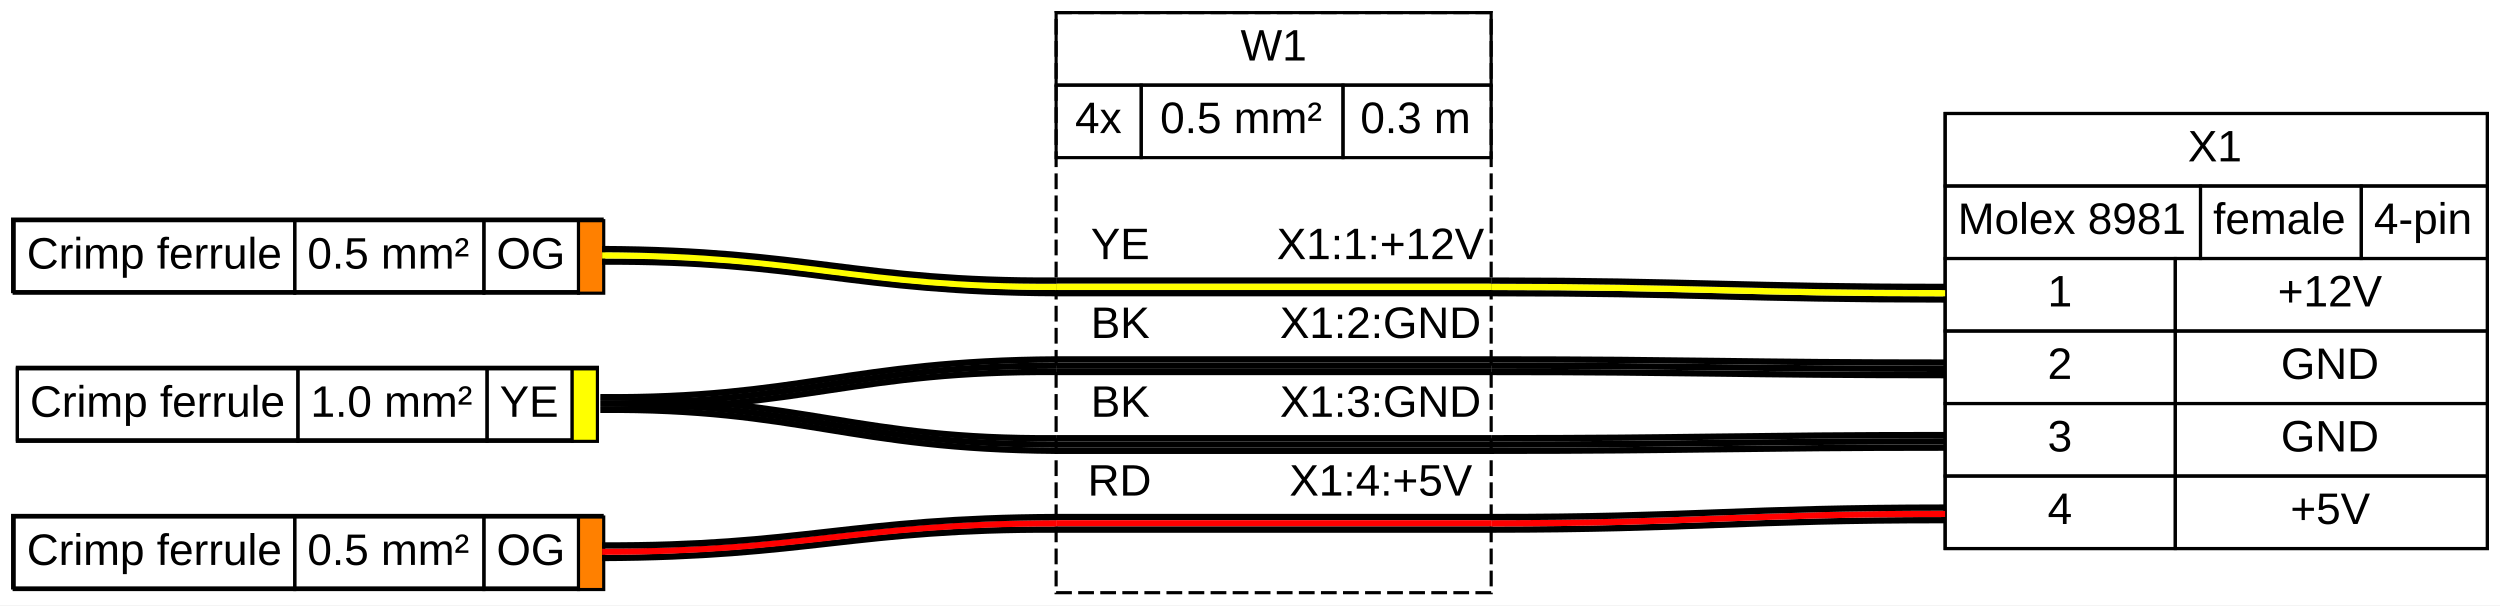
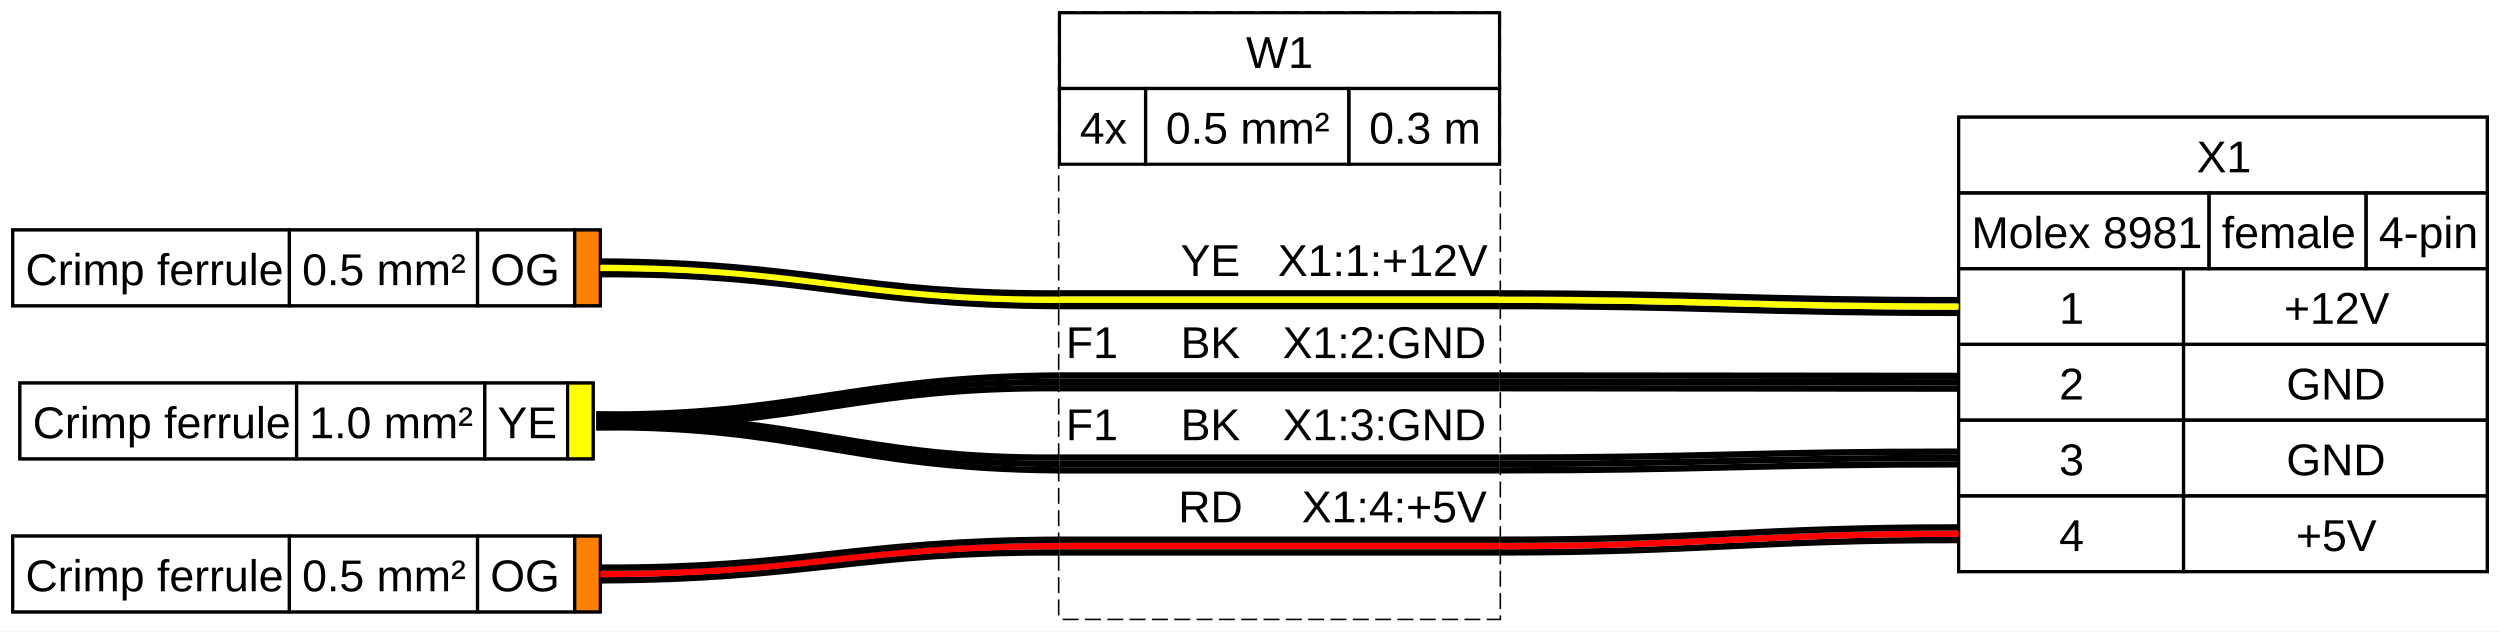
- <svg xmlns="http://www.w3.org/2000/svg" width="793pt" height="192pt" viewBox="0.00 0.00 793.00 192.00">
-   <g id="graph0" class="graph" transform="scale(1 1) rotate(0) translate(4 188)">
-     <polygon fill="#ffffff" stroke="transparent" points="-4,4 -4,-188 789,-188 789,4 -4,4" />
+ <svg xmlns="http://www.w3.org/2000/svg" width="784pt" height="198pt" viewBox="0.00 0.00 784.00 198.00">
+   <g id="graph0" class="graph" transform="scale(1 1) rotate(0) translate(4 194)">
+     <polygon fill="#ffffff" stroke="none" points="-4,4 -4,-194 780,-194 780,4 -4,4" />
    <g id="node1" class="node">
-       <polygon fill="#ffffff" stroke="black" points="187,-118.5 0,-118.5 0,-95.5 187,-95.5 187,-118.5" />
-       <polygon fill="none" stroke="black" points="0.5,-95 0.5,-118 89.5,-118 89.5,-95 0.5,-95" />
-       <text text-anchor="start" x="4.5" y="-102.8" font-family="arial" font-size="14.00">Crimp ferrule</text>
-       <polygon fill="none" stroke="black" points="89.5,-95 89.5,-118 149.5,-118 149.5,-95 89.5,-95" />
-       <text text-anchor="start" x="93.5" y="-102.8" font-family="arial" font-size="14.00">0.5 mm²</text>
-       <polygon fill="none" stroke="black" points="149.5,-95 149.5,-118 179.5,-118 179.5,-95 149.5,-95" />
-       <text text-anchor="start" x="153.5" y="-102.8" font-family="arial" font-size="14.00">OG</text>
-       <polygon fill="#ff8000" stroke="transparent" points="179.5,-95 179.5,-118 187.5,-118 187.5,-95 179.5,-95" />
-       <polygon fill="none" stroke="black" points="179.5,-95 179.5,-118 187.5,-118 187.5,-95 179.5,-95" />
+       <polygon fill="#ffffff" stroke="black" points="184.25,-121.88 0,-121.88 0,-98.12 184.25,-98.12 184.25,-121.88" />
+       <polygon fill="#ffffff" stroke="none" points="0,-98.12 0,-121.88 184.25,-121.88 184.25,-98.12 0,-98.12" />
+       <polygon fill="none" stroke="black" points="0,-98.12 0,-121.88 86.75,-121.88 86.75,-98.12 0,-98.12" />
+       <text text-anchor="start" x="4" y="-104.58" font-family="arial" font-size="14.00">Crimp ferrule</text>
+       <polygon fill="none" stroke="black" points="86.75,-98.12 86.75,-121.88 145.75,-121.88 145.75,-98.12 86.75,-98.12" />
+       <text text-anchor="start" x="90.75" y="-104.58" font-family="arial" font-size="14.00">0.5 mm²</text>
+       <polygon fill="none" stroke="black" points="145.75,-98.12 145.75,-121.88 176.25,-121.88 176.25,-98.12 145.75,-98.12" />
+       <text text-anchor="start" x="149.75" y="-104.58" font-family="arial" font-size="14.00">OG</text>
+       <polygon fill="#ff8000" stroke="none" points="176.25,-98.12 176.25,-121.88 184.25,-121.88 184.25,-98.12 176.25,-98.12" />
+       <polygon fill="none" stroke="black" points="176.25,-98.12 176.25,-121.88 184.25,-121.88 184.25,-98.12 176.25,-98.12" />
    </g>
    <g id="node5" class="node">
-       <polygon fill="#ffffff" stroke="black" stroke-dasharray="5,2" points="469,-184 331,-184 331,0 469,0 469,-184" />
-       <polygon fill="none" stroke="black" points="331,-161 331,-184 469,-184 469,-161 331,-161" />
-       <text text-anchor="start" x="389.5" y="-168.8" font-family="arial" font-size="14.00">W1</text>
-       <polygon fill="none" stroke="black" points="331,-138 331,-161 358,-161 358,-138 331,-138" />
-       <text text-anchor="start" x="337" y="-145.8" font-family="arial" font-size="14.00">4x</text>
-       <polygon fill="none" stroke="black" points="358,-138 358,-161 422,-161 422,-138 358,-138" />
-       <text text-anchor="start" x="364" y="-145.8" font-family="arial" font-size="14.00">0.5 mm²</text>
-       <polygon fill="none" stroke="black" points="422,-138 422,-161 469,-161 469,-138 422,-138" />
-       <text text-anchor="start" x="427.5" y="-145.8" font-family="arial" font-size="14.00">0.3 m</text>
-       <text text-anchor="start" x="333" y="-124.8" font-family="arial" font-size="14.00"> </text>
-       <text text-anchor="start" x="342" y="-105.8" font-family="arial" font-size="14.00">     YE    </text>
-       <text text-anchor="start" x="401" y="-105.8" font-family="arial" font-size="14.00">X1:1:+12V</text>
-       <polygon fill="#000000" stroke="transparent" points="331,-98 331,-100 469,-100 469,-98 331,-98" />
-       <polygon fill="#ffff00" stroke="transparent" points="331,-96 331,-98 469,-98 469,-96 331,-96" />
-       <polygon fill="#000000" stroke="transparent" points="331,-94 331,-96 469,-96 469,-94 331,-94" />
-       <text text-anchor="start" x="342" y="-80.8" font-family="arial" font-size="14.00">     BK    </text>
-       <text text-anchor="start" x="402" y="-80.8" font-family="arial" font-size="14.00">X1:2:GND</text>
-       <polygon fill="#000000" stroke="transparent" points="331,-73 331,-75 469,-75 469,-73 331,-73" />
-       <polygon fill="#000000" stroke="transparent" points="331,-71 331,-73 469,-73 469,-71 331,-71" />
-       <polygon fill="#000000" stroke="transparent" points="331,-69 331,-71 469,-71 469,-69 331,-69" />
-       <text text-anchor="start" x="342" y="-55.8" font-family="arial" font-size="14.00">     BK    </text>
-       <text text-anchor="start" x="402" y="-55.8" font-family="arial" font-size="14.00">X1:3:GND</text>
-       <polygon fill="#000000" stroke="transparent" points="331,-48 331,-50 469,-50 469,-48 331,-48" />
-       <polygon fill="#000000" stroke="transparent" points="331,-46 331,-48 469,-48 469,-46 331,-46" />
-       <polygon fill="#000000" stroke="transparent" points="331,-44 331,-46 469,-46 469,-44 331,-44" />
-       <text text-anchor="start" x="341" y="-30.8" font-family="arial" font-size="14.00">     RD    </text>
-       <text text-anchor="start" x="405" y="-30.8" font-family="arial" font-size="14.00">X1:4:+5V</text>
-       <polygon fill="#000000" stroke="transparent" points="331,-23 331,-25 469,-25 469,-23 331,-23" />
-       <polygon fill="#ff0000" stroke="transparent" points="331,-21 331,-23 469,-23 469,-21 331,-21" />
-       <polygon fill="#000000" stroke="transparent" points="331,-19 331,-21 469,-21 469,-19 331,-19" />
-       <text text-anchor="start" x="333" y="-5.8" font-family="arial" font-size="14.00"> </text>
+       <polygon fill="#ffffff" stroke="black" stroke-dasharray="5,2" points="466.25,-190 328.25,-190 328.25,0 466.25,0 466.25,-190" />
+       <polygon fill="#ffffff" stroke="none" points="328.25,0 328.25,-190 466.25,-190 466.25,0 328.25,0" />
+       <polygon fill="none" stroke="black" points="328.25,-166.25 328.25,-190 466.25,-190 466.25,-166.25 328.25,-166.25" />
+       <text text-anchor="start" x="386.75" y="-172.7" font-family="arial" font-size="14.00">W1</text>
+       <polygon fill="none" stroke="black" points="328.25,-142.5 328.25,-166.25 355.25,-166.25 355.25,-142.5 328.25,-142.5" />
+       <text text-anchor="start" x="334.62" y="-148.95" font-family="arial" font-size="14.00">4x</text>
+       <polygon fill="none" stroke="black" points="355.25,-142.5 355.25,-166.25 419,-166.25 419,-142.5 355.25,-142.5" />
+       <text text-anchor="start" x="361.62" y="-148.95" font-family="arial" font-size="14.00">0.5 mm²</text>
+       <polygon fill="none" stroke="black" points="419,-142.5 419,-166.25 466.25,-166.25 466.25,-142.5 419,-142.5" />
+       <text text-anchor="start" x="425.38" y="-148.95" font-family="arial" font-size="14.00">0.3 m</text>
+       <text text-anchor="start" x="338.12" y="-127.2" font-family="arial" font-size="14.00"> </text>
+       <text text-anchor="start" x="330.25" y="-107.45" font-family="arial" font-size="14.00"> </text>
+       <text text-anchor="start" x="353.75" y="-107.45" font-family="arial" font-size="14.00"> </text>
+       <text text-anchor="start" x="366.25" y="-107.45" font-family="arial" font-size="14.00">YE</text>
+       <text text-anchor="start" x="389" y="-107.45" font-family="arial" font-size="14.00"> </text>
+       <text text-anchor="start" x="396.75" y="-107.45" font-family="arial" font-size="14.00">X1:1:+12V </text>
+       <polygon fill="#000000" stroke="none" points="328.25,-101 328.25,-103 466.25,-103 466.25,-101 328.25,-101" />
+       <polygon fill="#ffff00" stroke="none" points="328.25,-99 328.25,-101 466.25,-101 466.25,-99 328.25,-99" />
+       <polygon fill="#000000" stroke="none" points="328.25,-97 328.25,-99 466.25,-99 466.25,-97 328.25,-97" />
+       <text text-anchor="start" x="330.25" y="-81.7" font-family="arial" font-size="14.00"> F1</text>
+       <text text-anchor="start" x="353.75" y="-81.7" font-family="arial" font-size="14.00"> </text>
+       <text text-anchor="start" x="366.25" y="-81.7" font-family="arial" font-size="14.00">BK</text>
+       <text text-anchor="start" x="389" y="-81.7" font-family="arial" font-size="14.00"> </text>
+       <text text-anchor="start" x="398.25" y="-81.7" font-family="arial" font-size="14.00">X1:2:GND </text>
+       <polygon fill="#000000" stroke="none" points="328.25,-75.25 328.25,-77.25 466.25,-77.25 466.25,-75.25 328.25,-75.25" />
+       <polygon fill="#000000" stroke="none" points="328.25,-73.25 328.25,-75.25 466.25,-75.25 466.25,-73.25 328.25,-73.25" />
+       <polygon fill="#000000" stroke="none" points="328.25,-71.25 328.25,-73.25 466.25,-73.25 466.25,-71.25 328.25,-71.25" />
+       <text text-anchor="start" x="330.25" y="-55.95" font-family="arial" font-size="14.00"> F1</text>
+       <text text-anchor="start" x="353.75" y="-55.95" font-family="arial" font-size="14.00"> </text>
+       <text text-anchor="start" x="366.25" y="-55.95" font-family="arial" font-size="14.00">BK</text>
+       <text text-anchor="start" x="389" y="-55.95" font-family="arial" font-size="14.00"> </text>
+       <text text-anchor="start" x="398.25" y="-55.95" font-family="arial" font-size="14.00">X1:3:GND </text>
+       <polygon fill="#000000" stroke="none" points="328.25,-49.5 328.25,-51.5 466.25,-51.5 466.25,-49.5 328.25,-49.5" />
+       <polygon fill="#000000" stroke="none" points="328.25,-47.5 328.25,-49.5 466.25,-49.5 466.25,-47.5 328.25,-47.5" />
+       <polygon fill="#000000" stroke="none" points="328.25,-45.5 328.25,-47.5 466.25,-47.5 466.25,-45.5 328.25,-45.5" />
+       <text text-anchor="start" x="330.25" y="-30.2" font-family="arial" font-size="14.00"> </text>
+       <text text-anchor="start" x="353.75" y="-30.2" font-family="arial" font-size="14.00"> </text>
+       <text text-anchor="start" x="365.5" y="-30.2" font-family="arial" font-size="14.00">RD</text>
+       <text text-anchor="start" x="389" y="-30.2" font-family="arial" font-size="14.00"> </text>
+       <text text-anchor="start" x="404.25" y="-30.2" font-family="arial" font-size="14.00">X1:4:+5V </text>
+       <polygon fill="#000000" stroke="none" points="328.25,-23.75 328.25,-25.75 466.25,-25.75 466.25,-23.75 328.25,-23.75" />
+       <polygon fill="#ff0000" stroke="none" points="328.25,-21.75 328.25,-23.75 466.25,-23.75 466.25,-21.75 328.25,-21.75" />
+       <polygon fill="#000000" stroke="none" points="328.25,-19.75 328.25,-21.75 466.25,-21.75 466.25,-19.75 328.25,-19.75" />
+       <text text-anchor="start" x="338.12" y="-4.45" font-family="arial" font-size="14.00"> </text>
    </g>
    <g id="edge1" class="edge">
-       <path fill="none" stroke="#000000" stroke-width="2" d="M187,-105C250.08,-105.31 265.77,-95.31 331,-95" />
-       <path fill="none" stroke="#ffff00" stroke-width="2" d="M187,-107C251.15,-107 266.85,-97 331,-97" />
-       <path fill="none" stroke="#000000" stroke-width="2" d="M187,-109C252.23,-108.69 267.92,-98.69 331,-99" />
+       <path fill="none" stroke="#000000" stroke-width="2" d="M184.25,-108C247.33,-108.31 263.02,-98.31 328.25,-98" />
+       <path fill="none" stroke="#ffff00" stroke-width="2" d="M184.25,-110C248.4,-110 264.1,-100 328.25,-100" />
+       <path fill="none" stroke="#000000" stroke-width="2" d="M184.25,-112C249.48,-111.69 265.17,-101.69 328.25,-102" />
    </g>
    <g id="node2" class="node">
-       <polygon fill="#ffffff" stroke="black" points="185.5,-71.5 1.5,-71.5 1.5,-48.5 185.5,-48.5 185.5,-71.5" />
-       <polygon fill="none" stroke="black" points="1.5,-48 1.5,-71 90.5,-71 90.5,-48 1.5,-48" />
-       <text text-anchor="start" x="5.5" y="-55.8" font-family="arial" font-size="14.00">Crimp ferrule</text>
-       <polygon fill="none" stroke="black" points="90.5,-48 90.5,-71 150.5,-71 150.5,-48 90.5,-48" />
-       <text text-anchor="start" x="94.5" y="-55.8" font-family="arial" font-size="14.00">1.0 mm²</text>
-       <polygon fill="none" stroke="black" points="150.5,-48 150.5,-71 177.5,-71 177.5,-48 150.5,-48" />
-       <text text-anchor="start" x="154.5" y="-55.8" font-family="arial" font-size="14.00">YE</text>
-       <polygon fill="#ffff00" stroke="transparent" points="177.5,-48 177.5,-71 185.5,-71 185.5,-48 177.5,-48" />
-       <polygon fill="none" stroke="black" points="177.5,-48 177.5,-71 185.5,-71 185.5,-48 177.5,-48" />
+       <polygon fill="#ffffff" stroke="black" points="182,-73.88 2.25,-73.88 2.25,-50.12 182,-50.12 182,-73.88" />
+       <polygon fill="#ffffff" stroke="none" points="2.25,-50.12 2.25,-73.88 182,-73.88 182,-50.12 2.25,-50.12" />
+       <polygon fill="none" stroke="black" points="2.25,-50.12 2.25,-73.88 89,-73.88 89,-50.12 2.25,-50.12" />
+       <text text-anchor="start" x="6.25" y="-56.58" font-family="arial" font-size="14.00">Crimp ferrule</text>
+       <polygon fill="none" stroke="black" points="89,-50.12 89,-73.88 148,-73.88 148,-50.12 89,-50.12" />
+       <text text-anchor="start" x="93" y="-56.58" font-family="arial" font-size="14.00">1.0 mm²</text>
+       <polygon fill="none" stroke="black" points="148,-50.12 148,-73.88 174,-73.88 174,-50.12 148,-50.12" />
+       <text text-anchor="start" x="152" y="-56.58" font-family="arial" font-size="14.00">YE</text>
+       <polygon fill="#ffff00" stroke="none" points="174,-50.12 174,-73.88 182,-73.88 182,-50.12 174,-50.12" />
+       <polygon fill="none" stroke="black" points="174,-50.12 174,-73.88 182,-73.88 182,-50.12 174,-50.12" />
    </g>
    <g id="edge3" class="edge">
-       <path fill="none" stroke="#000000" stroke-width="2" d="M186.5,-58C252.16,-58.41 267.78,-70.41 331,-70" />
-       <path fill="none" stroke="#000000" stroke-width="2" d="M186.5,-60C250.94,-60 266.56,-72 331,-72" />
-       <path fill="none" stroke="#000000" stroke-width="2" d="M186.5,-62C249.72,-61.59 265.34,-73.59 331,-74" />
+       <path fill="none" stroke="#000000" stroke-width="2" d="M183,-60C249.02,-60.42 264.7,-72.67 328.25,-72.25" />
+       <path fill="none" stroke="#000000" stroke-width="2" d="M183,-62C247.78,-62 263.47,-74.25 328.25,-74.25" />
+       <path fill="none" stroke="#000000" stroke-width="2" d="M183,-64C246.55,-63.58 262.23,-75.83 328.25,-76.25" />
    </g>
    <g id="edge5" class="edge">
-       <path fill="none" stroke="#000000" stroke-width="2" d="M186.5,-58C249.7,-58.47 265.23,-45.47 331,-45" />
-       <path fill="none" stroke="#000000" stroke-width="2" d="M186.5,-60C250.98,-60 266.52,-47 331,-47" />
-       <path fill="none" stroke="#000000" stroke-width="2" d="M186.5,-62C252.27,-61.53 267.8,-48.53 331,-49" />
+       <path fill="none" stroke="#000000" stroke-width="2" d="M183,-60C246.52,-60.49 262.11,-46.99 328.25,-46.5" />
+       <path fill="none" stroke="#000000" stroke-width="2" d="M183,-62C247.83,-62 263.42,-48.5 328.25,-48.5" />
+       <path fill="none" stroke="#000000" stroke-width="2" d="M183,-64C249.14,-63.51 264.73,-50.01 328.25,-50.5" />
    </g>
    <g id="node3" class="node">
-       <polygon fill="#ffffff" stroke="black" points="187,-24.5 0,-24.5 0,-1.5 187,-1.5 187,-24.5" />
-       <polygon fill="none" stroke="black" points="0.5,-1 0.5,-24 89.5,-24 89.5,-1 0.5,-1" />
-       <text text-anchor="start" x="4.5" y="-8.8" font-family="arial" font-size="14.00">Crimp ferrule</text>
-       <polygon fill="none" stroke="black" points="89.5,-1 89.5,-24 149.5,-24 149.5,-1 89.5,-1" />
-       <text text-anchor="start" x="93.5" y="-8.8" font-family="arial" font-size="14.00">0.5 mm²</text>
-       <polygon fill="none" stroke="black" points="149.5,-1 149.5,-24 179.5,-24 179.5,-1 149.5,-1" />
-       <text text-anchor="start" x="153.5" y="-8.8" font-family="arial" font-size="14.00">OG</text>
-       <polygon fill="#ff8000" stroke="transparent" points="179.5,-1 179.5,-24 187.5,-24 187.5,-1 179.5,-1" />
-       <polygon fill="none" stroke="black" points="179.5,-1 179.5,-24 187.5,-24 187.5,-1 179.5,-1" />
+       <polygon fill="#ffffff" stroke="black" points="184.25,-25.88 0,-25.88 0,-2.12 184.25,-2.12 184.25,-25.88" />
+       <polygon fill="#ffffff" stroke="none" points="0,-2.12 0,-25.88 184.25,-25.88 184.25,-2.12 0,-2.12" />
+       <polygon fill="none" stroke="black" points="0,-2.12 0,-25.88 86.75,-25.88 86.75,-2.12 0,-2.12" />
+       <text text-anchor="start" x="4" y="-8.57" font-family="arial" font-size="14.00">Crimp ferrule</text>
+       <polygon fill="none" stroke="black" points="86.75,-2.12 86.75,-25.88 145.75,-25.88 145.75,-2.12 86.75,-2.12" />
+       <text text-anchor="start" x="90.75" y="-8.57" font-family="arial" font-size="14.00">0.5 mm²</text>
+       <polygon fill="none" stroke="black" points="145.75,-2.12 145.75,-25.88 176.25,-25.88 176.25,-2.12 145.75,-2.12" />
+       <text text-anchor="start" x="149.75" y="-8.57" font-family="arial" font-size="14.00">OG</text>
+       <polygon fill="#ff8000" stroke="none" points="176.25,-2.12 176.25,-25.88 184.25,-25.88 184.25,-2.12 176.25,-2.12" />
+       <polygon fill="none" stroke="black" points="176.25,-2.12 176.25,-25.88 184.25,-25.88 184.25,-2.12 176.25,-2.12" />
    </g>
    <g id="edge7" class="edge">
-       <path fill="none" stroke="#000000" stroke-width="2" d="M187,-11C252.12,-11.26 267.87,-20.26 331,-20" />
-       <path fill="none" stroke="#ff0000" stroke-width="2" d="M187,-13C251.12,-13 266.88,-22 331,-22" />
-       <path fill="none" stroke="#000000" stroke-width="2" d="M187,-15C250.13,-14.74 265.88,-23.74 331,-24" />
+       <path fill="none" stroke="#000000" stroke-width="2" d="M184.25,-12C249.34,-12.25 265.1,-21 328.25,-20.75" />
+       <path fill="none" stroke="#ff0000" stroke-width="2" d="M184.25,-14C248.37,-14 264.13,-22.75 328.25,-22.75" />
+       <path fill="none" stroke="#000000" stroke-width="2" d="M184.25,-16C247.4,-15.75 263.16,-24.5 328.25,-24.75" />
    </g>
    <g id="node4" class="node">
-       <polygon fill="#ffffff" stroke="black" points="785,-152 613,-152 613,-14 785,-14 785,-152" />
-       <polygon fill="none" stroke="black" points="613,-129 613,-152 785,-152 785,-129 613,-129" />
-       <text text-anchor="start" x="690" y="-136.8" font-family="arial" font-size="14.00">X1</text>
-       <polygon fill="none" stroke="black" points="613,-106 613,-129 694,-129 694,-106 613,-106" />
-       <text text-anchor="start" x="617" y="-113.8" font-family="arial" font-size="14.00">Molex 8981</text>
-       <polygon fill="none" stroke="black" points="694,-106 694,-129 745,-129 745,-106 694,-106" />
-       <text text-anchor="start" x="698" y="-113.8" font-family="arial" font-size="14.00">female</text>
-       <polygon fill="none" stroke="black" points="745,-106 745,-129 785,-129 785,-106 745,-106" />
-       <text text-anchor="start" x="749" y="-113.8" font-family="arial" font-size="14.00">4-pin</text>
-       <polygon fill="none" stroke="black" points="613,-83 613,-106 686,-106 686,-83 613,-83" />
-       <text text-anchor="start" x="645.5" y="-90.8" font-family="arial" font-size="14.00">1</text>
-       <polygon fill="none" stroke="black" points="686,-83 686,-106 785,-106 785,-83 686,-83" />
-       <text text-anchor="start" x="718.5" y="-90.8" font-family="arial" font-size="14.00">+12V</text>
-       <polygon fill="none" stroke="black" points="613,-60 613,-83 686,-83 686,-60 613,-60" />
-       <text text-anchor="start" x="645.5" y="-67.8" font-family="arial" font-size="14.00">2</text>
-       <polygon fill="none" stroke="black" points="686,-60 686,-83 785,-83 785,-60 686,-60" />
-       <text text-anchor="start" x="719.5" y="-67.8" font-family="arial" font-size="14.00">GND</text>
-       <polygon fill="none" stroke="black" points="613,-37 613,-60 686,-60 686,-37 613,-37" />
-       <text text-anchor="start" x="645.5" y="-44.8" font-family="arial" font-size="14.00">3</text>
-       <polygon fill="none" stroke="black" points="686,-37 686,-60 785,-60 785,-37 686,-37" />
-       <text text-anchor="start" x="719.5" y="-44.8" font-family="arial" font-size="14.00">GND</text>
-       <polygon fill="none" stroke="black" points="613,-14 613,-37 686,-37 686,-14 613,-14" />
-       <text text-anchor="start" x="645.5" y="-21.8" font-family="arial" font-size="14.00">4</text>
-       <polygon fill="none" stroke="black" points="686,-14 686,-37 785,-37 785,-14 686,-14" />
-       <text text-anchor="start" x="722.5" y="-21.8" font-family="arial" font-size="14.00">+5V</text>
+       <polygon fill="#ffffff" stroke="black" points="776,-157.25 610.25,-157.25 610.25,-14.75 776,-14.75 776,-157.25" />
+       <polygon fill="#ffffff" stroke="none" points="610.25,-14.75 610.25,-157.25 776,-157.25 776,-14.75 610.25,-14.75" />
+       <polygon fill="none" stroke="black" points="610.25,-133.5 610.25,-157.25 776,-157.25 776,-133.5 610.25,-133.5" />
+       <text text-anchor="start" x="684.88" y="-139.95" font-family="arial" font-size="14.00">X1</text>
+       <polygon fill="none" stroke="black" points="610.25,-109.75 610.25,-133.5 688.75,-133.5 688.75,-109.75 610.25,-109.75" />
+       <text text-anchor="start" x="614.25" y="-116.2" font-family="arial" font-size="14.00">Molex 8981</text>
+       <polygon fill="none" stroke="black" points="688.75,-109.75 688.75,-133.5 738,-133.5 738,-109.75 688.75,-109.75" />
+       <text text-anchor="start" x="692.75" y="-116.2" font-family="arial" font-size="14.00">female</text>
+       <polygon fill="none" stroke="black" points="738,-109.75 738,-133.5 776,-133.5 776,-109.75 738,-109.75" />
+       <text text-anchor="start" x="742" y="-116.2" font-family="arial" font-size="14.00">4-pin</text>
+       <polygon fill="none" stroke="black" points="610.25,-86 610.25,-109.75 680.75,-109.75 680.75,-86 610.25,-86" />
+       <text text-anchor="start" x="641.75" y="-92.45" font-family="arial" font-size="14.00">1</text>
+       <polygon fill="none" stroke="black" points="680.75,-86 680.75,-109.75 776,-109.75 776,-86 680.75,-86" />
+       <text text-anchor="start" x="712.25" y="-92.45" font-family="arial" font-size="14.00">+12V</text>
+       <polygon fill="none" stroke="black" points="610.25,-62.25 610.25,-86 680.75,-86 680.75,-62.25 610.25,-62.25" />
+       <text text-anchor="start" x="641.75" y="-68.7" font-family="arial" font-size="14.00">2</text>
+       <polygon fill="none" stroke="black" points="680.75,-62.25 680.75,-86 776,-86 776,-62.25 680.75,-62.25" />
+       <text text-anchor="start" x="713" y="-68.7" font-family="arial" font-size="14.00">GND</text>
+       <polygon fill="none" stroke="black" points="610.25,-38.5 610.25,-62.25 680.75,-62.25 680.75,-38.5 610.25,-38.5" />
+       <text text-anchor="start" x="641.75" y="-44.95" font-family="arial" font-size="14.00">3</text>
+       <polygon fill="none" stroke="black" points="680.75,-38.5 680.75,-62.25 776,-62.25 776,-38.5 680.75,-38.5" />
+       <text text-anchor="start" x="713" y="-44.95" font-family="arial" font-size="14.00">GND</text>
+       <polygon fill="none" stroke="black" points="610.25,-14.75 610.25,-38.5 680.75,-38.5 680.75,-14.75 610.25,-14.75" />
+       <text text-anchor="start" x="641.75" y="-21.2" font-family="arial" font-size="14.00">4</text>
+       <polygon fill="none" stroke="black" points="680.75,-14.75 680.75,-38.5 776,-38.5 776,-14.75 680.75,-14.75" />
+       <text text-anchor="start" x="716" y="-21.2" font-family="arial" font-size="14.00">+5V</text>
    </g>
    <g id="edge2" class="edge">
-       <path fill="none" stroke="#000000" stroke-width="2" d="M469,-95C532.76,-95.02 548.75,-93.02 613,-93" />
-       <path fill="none" stroke="#ffff00" stroke-width="2" d="M469,-97C533.01,-97 548.99,-95 613,-95" />
-       <path fill="none" stroke="#000000" stroke-width="2" d="M469,-99C533.25,-98.98 549.24,-96.98 613,-97" />
+       <path fill="none" stroke="#000000" stroke-width="2" d="M466.25,-98C529.99,-98.02 545.98,-95.89 610.25,-95.88" />
+       <path fill="none" stroke="#ffff00" stroke-width="2" d="M466.25,-100C530.26,-100 546.24,-97.88 610.25,-97.88" />
+       <path fill="none" stroke="#000000" stroke-width="2" d="M466.25,-102C530.52,-101.98 546.51,-99.86 610.25,-99.87" />
    </g>
    <g id="edge4" class="edge">
-       <path fill="none" stroke="#000000" stroke-width="2" d="M469,-70C532.88,-70 548.87,-69 613,-69" />
-       <path fill="none" stroke="#000000" stroke-width="2" d="M469,-72C533,-72 549,-71 613,-71" />
-       <path fill="none" stroke="#000000" stroke-width="2" d="M469,-74C533.13,-74 549.12,-73 613,-73" />
+       <path fill="none" stroke="#000000" stroke-width="2" d="M466.25,-72.25C530.23,-72.25 546.23,-72.13 610.25,-72.13" />
+       <path fill="none" stroke="#000000" stroke-width="2" d="M466.25,-74.25C530.25,-74.25 546.25,-74.12 610.25,-74.12" />
+       <path fill="none" stroke="#000000" stroke-width="2" d="M466.25,-76.25C530.27,-76.25 546.27,-76.12 610.25,-76.12" />
    </g>
    <g id="edge6" class="edge">
-       <path fill="none" stroke="#000000" stroke-width="2" d="M469,-45C533.13,-45 549.12,-46 613,-46" />
-       <path fill="none" stroke="#000000" stroke-width="2" d="M469,-47C533,-47 549,-48 613,-48" />
-       <path fill="none" stroke="#000000" stroke-width="2" d="M469,-49C532.88,-49 548.87,-50 613,-50" />
+       <path fill="none" stroke="#000000" stroke-width="2" d="M466.25,-46.5C530.49,-46.51 546.48,-48.39 610.25,-48.38" />
+       <path fill="none" stroke="#000000" stroke-width="2" d="M466.25,-48.5C530.26,-48.5 546.24,-50.38 610.25,-50.38" />
+       <path fill="none" stroke="#000000" stroke-width="2" d="M466.25,-50.5C530.02,-50.49 546.01,-52.36 610.25,-52.37" />
    </g>
    <g id="edge8" class="edge">
-       <path fill="none" stroke="#000000" stroke-width="2" d="M469,-20C533.38,-20.03 549.36,-23.03 613,-23" />
-       <path fill="none" stroke="#ff0000" stroke-width="2" d="M469,-22C533.01,-22 548.99,-25 613,-25" />
-       <path fill="none" stroke="#000000" stroke-width="2" d="M469,-24C532.64,-23.97 548.62,-26.97 613,-27" />
+       <path fill="none" stroke="#000000" stroke-width="2" d="M466.25,-20.75C530.75,-20.81 546.7,-24.68 610.25,-24.63" />
+       <path fill="none" stroke="#ff0000" stroke-width="2" d="M466.25,-22.75C530.27,-22.75 546.23,-26.63 610.25,-26.62" />
+       <path fill="none" stroke="#000000" stroke-width="2" d="M466.25,-24.75C529.8,-24.69 545.75,-28.57 610.25,-28.62" />
    </g>
  </g>
</svg>
